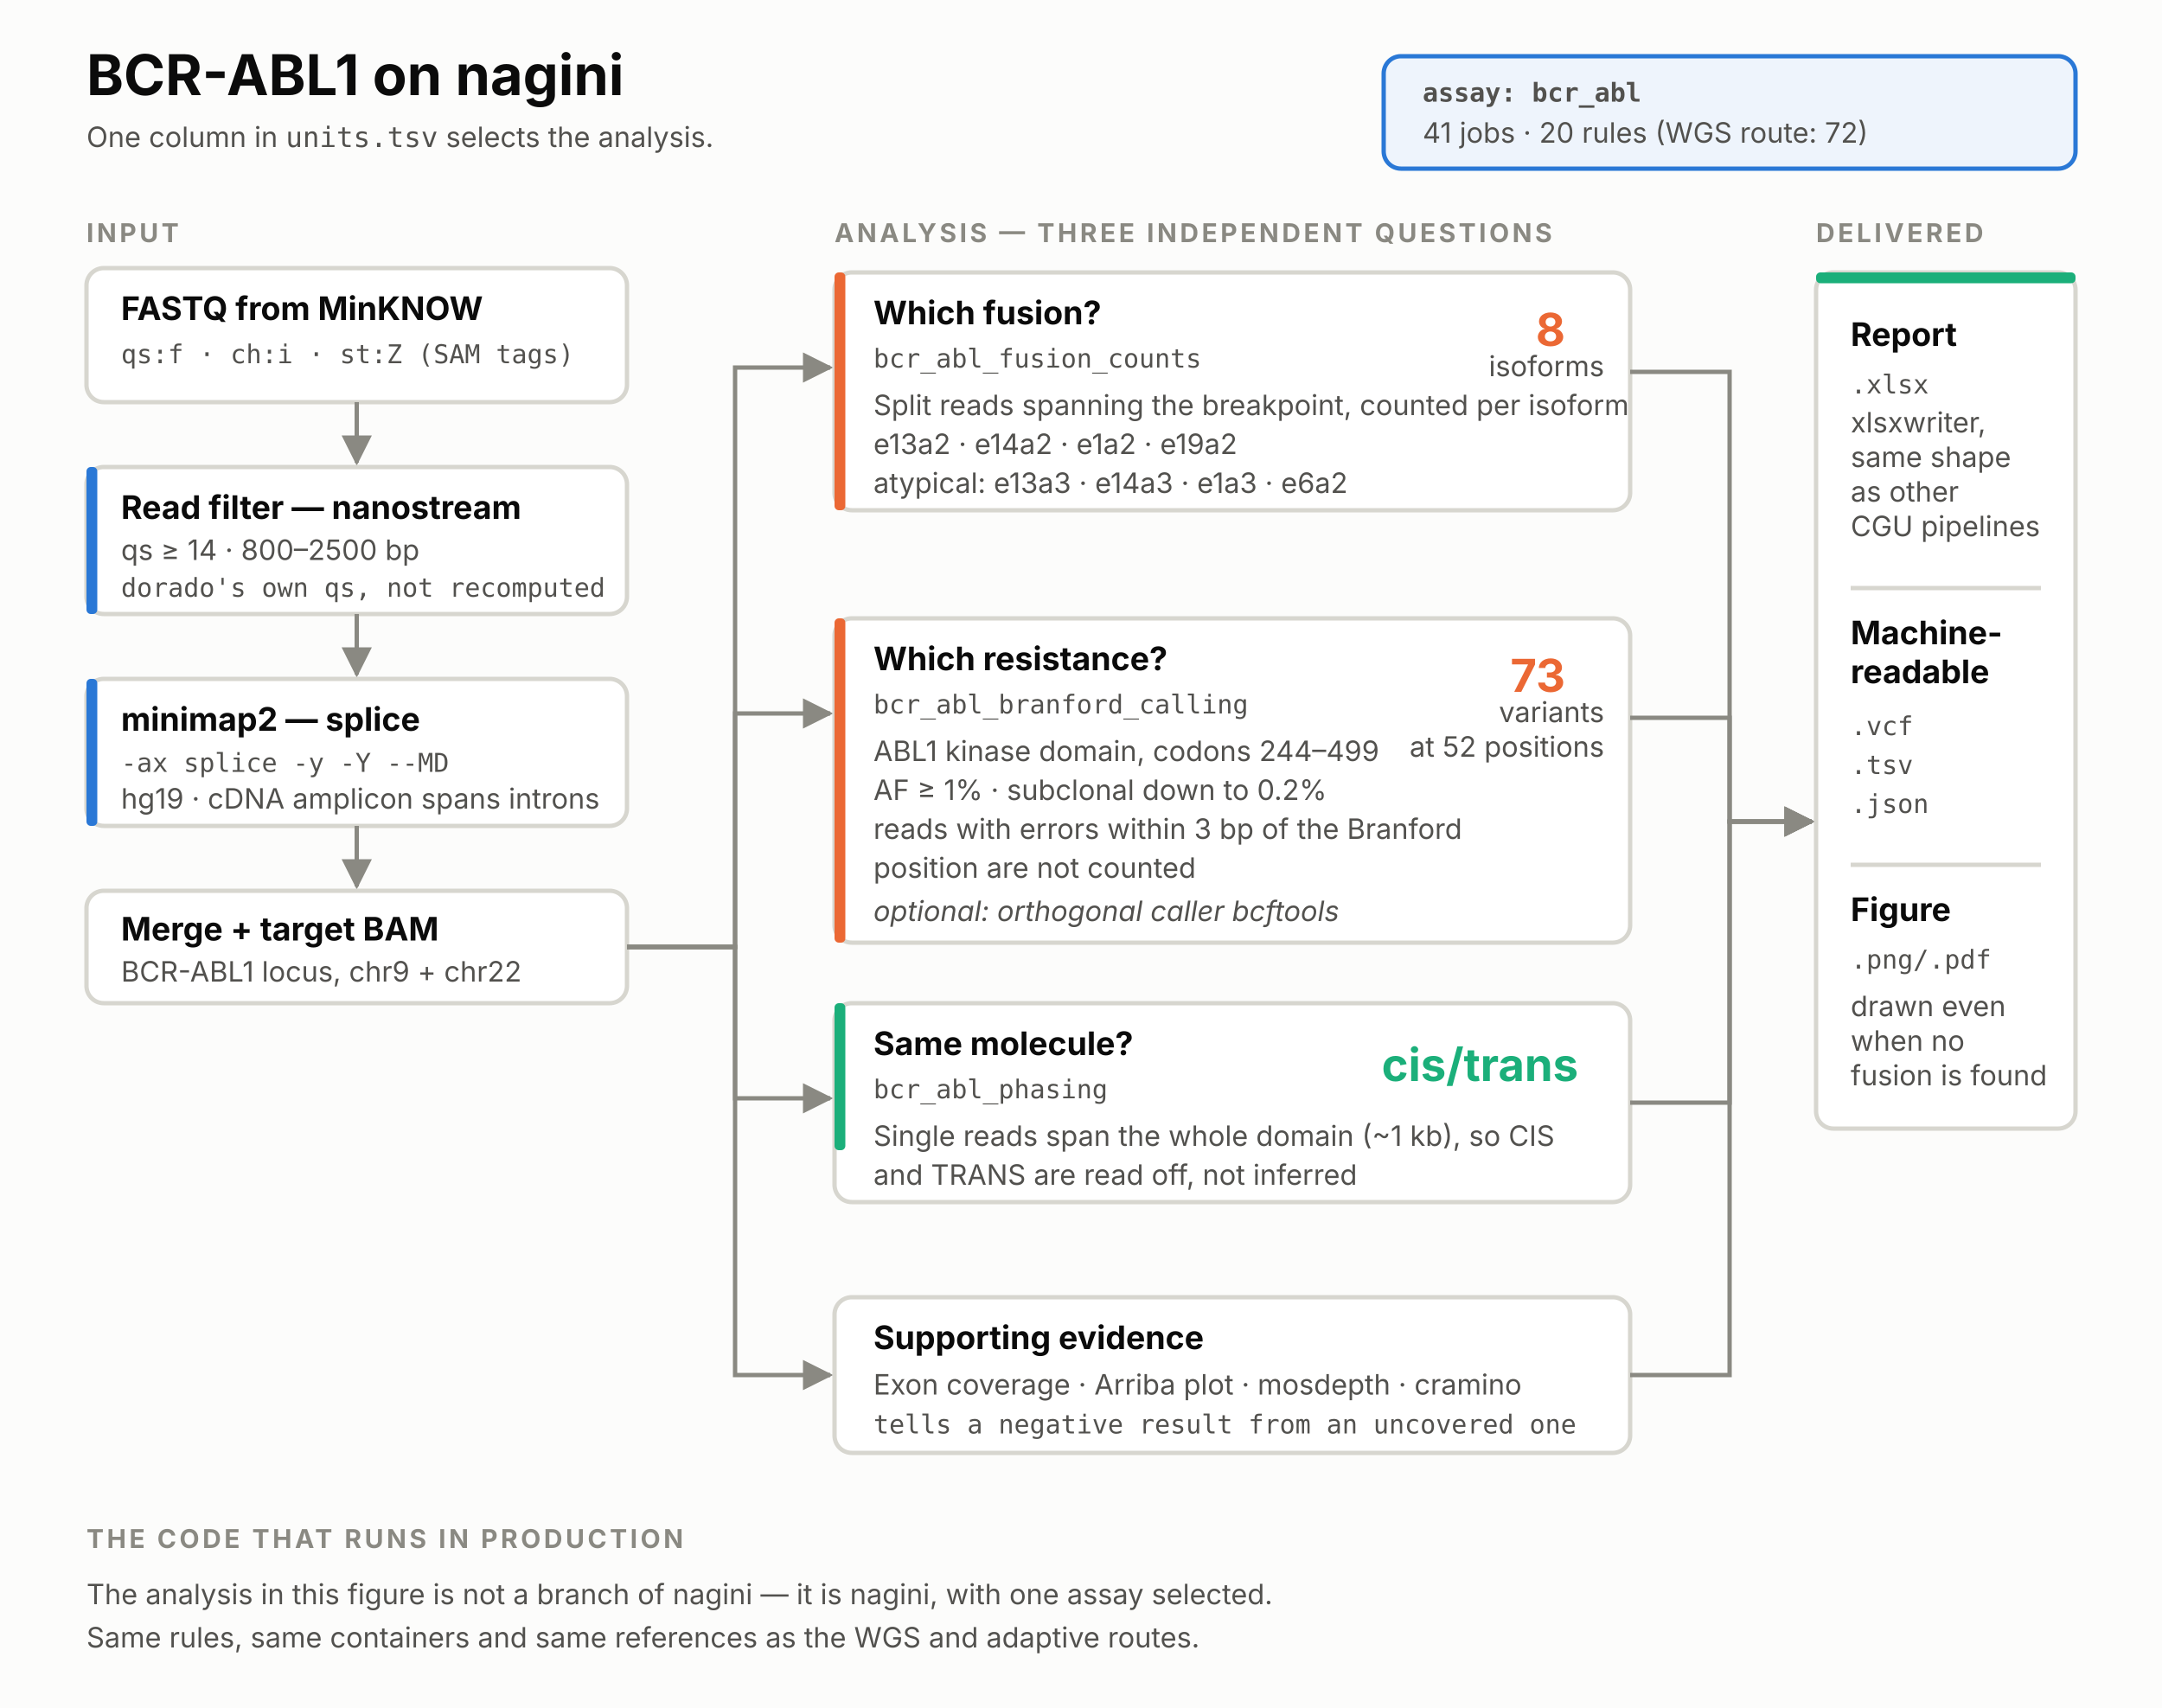
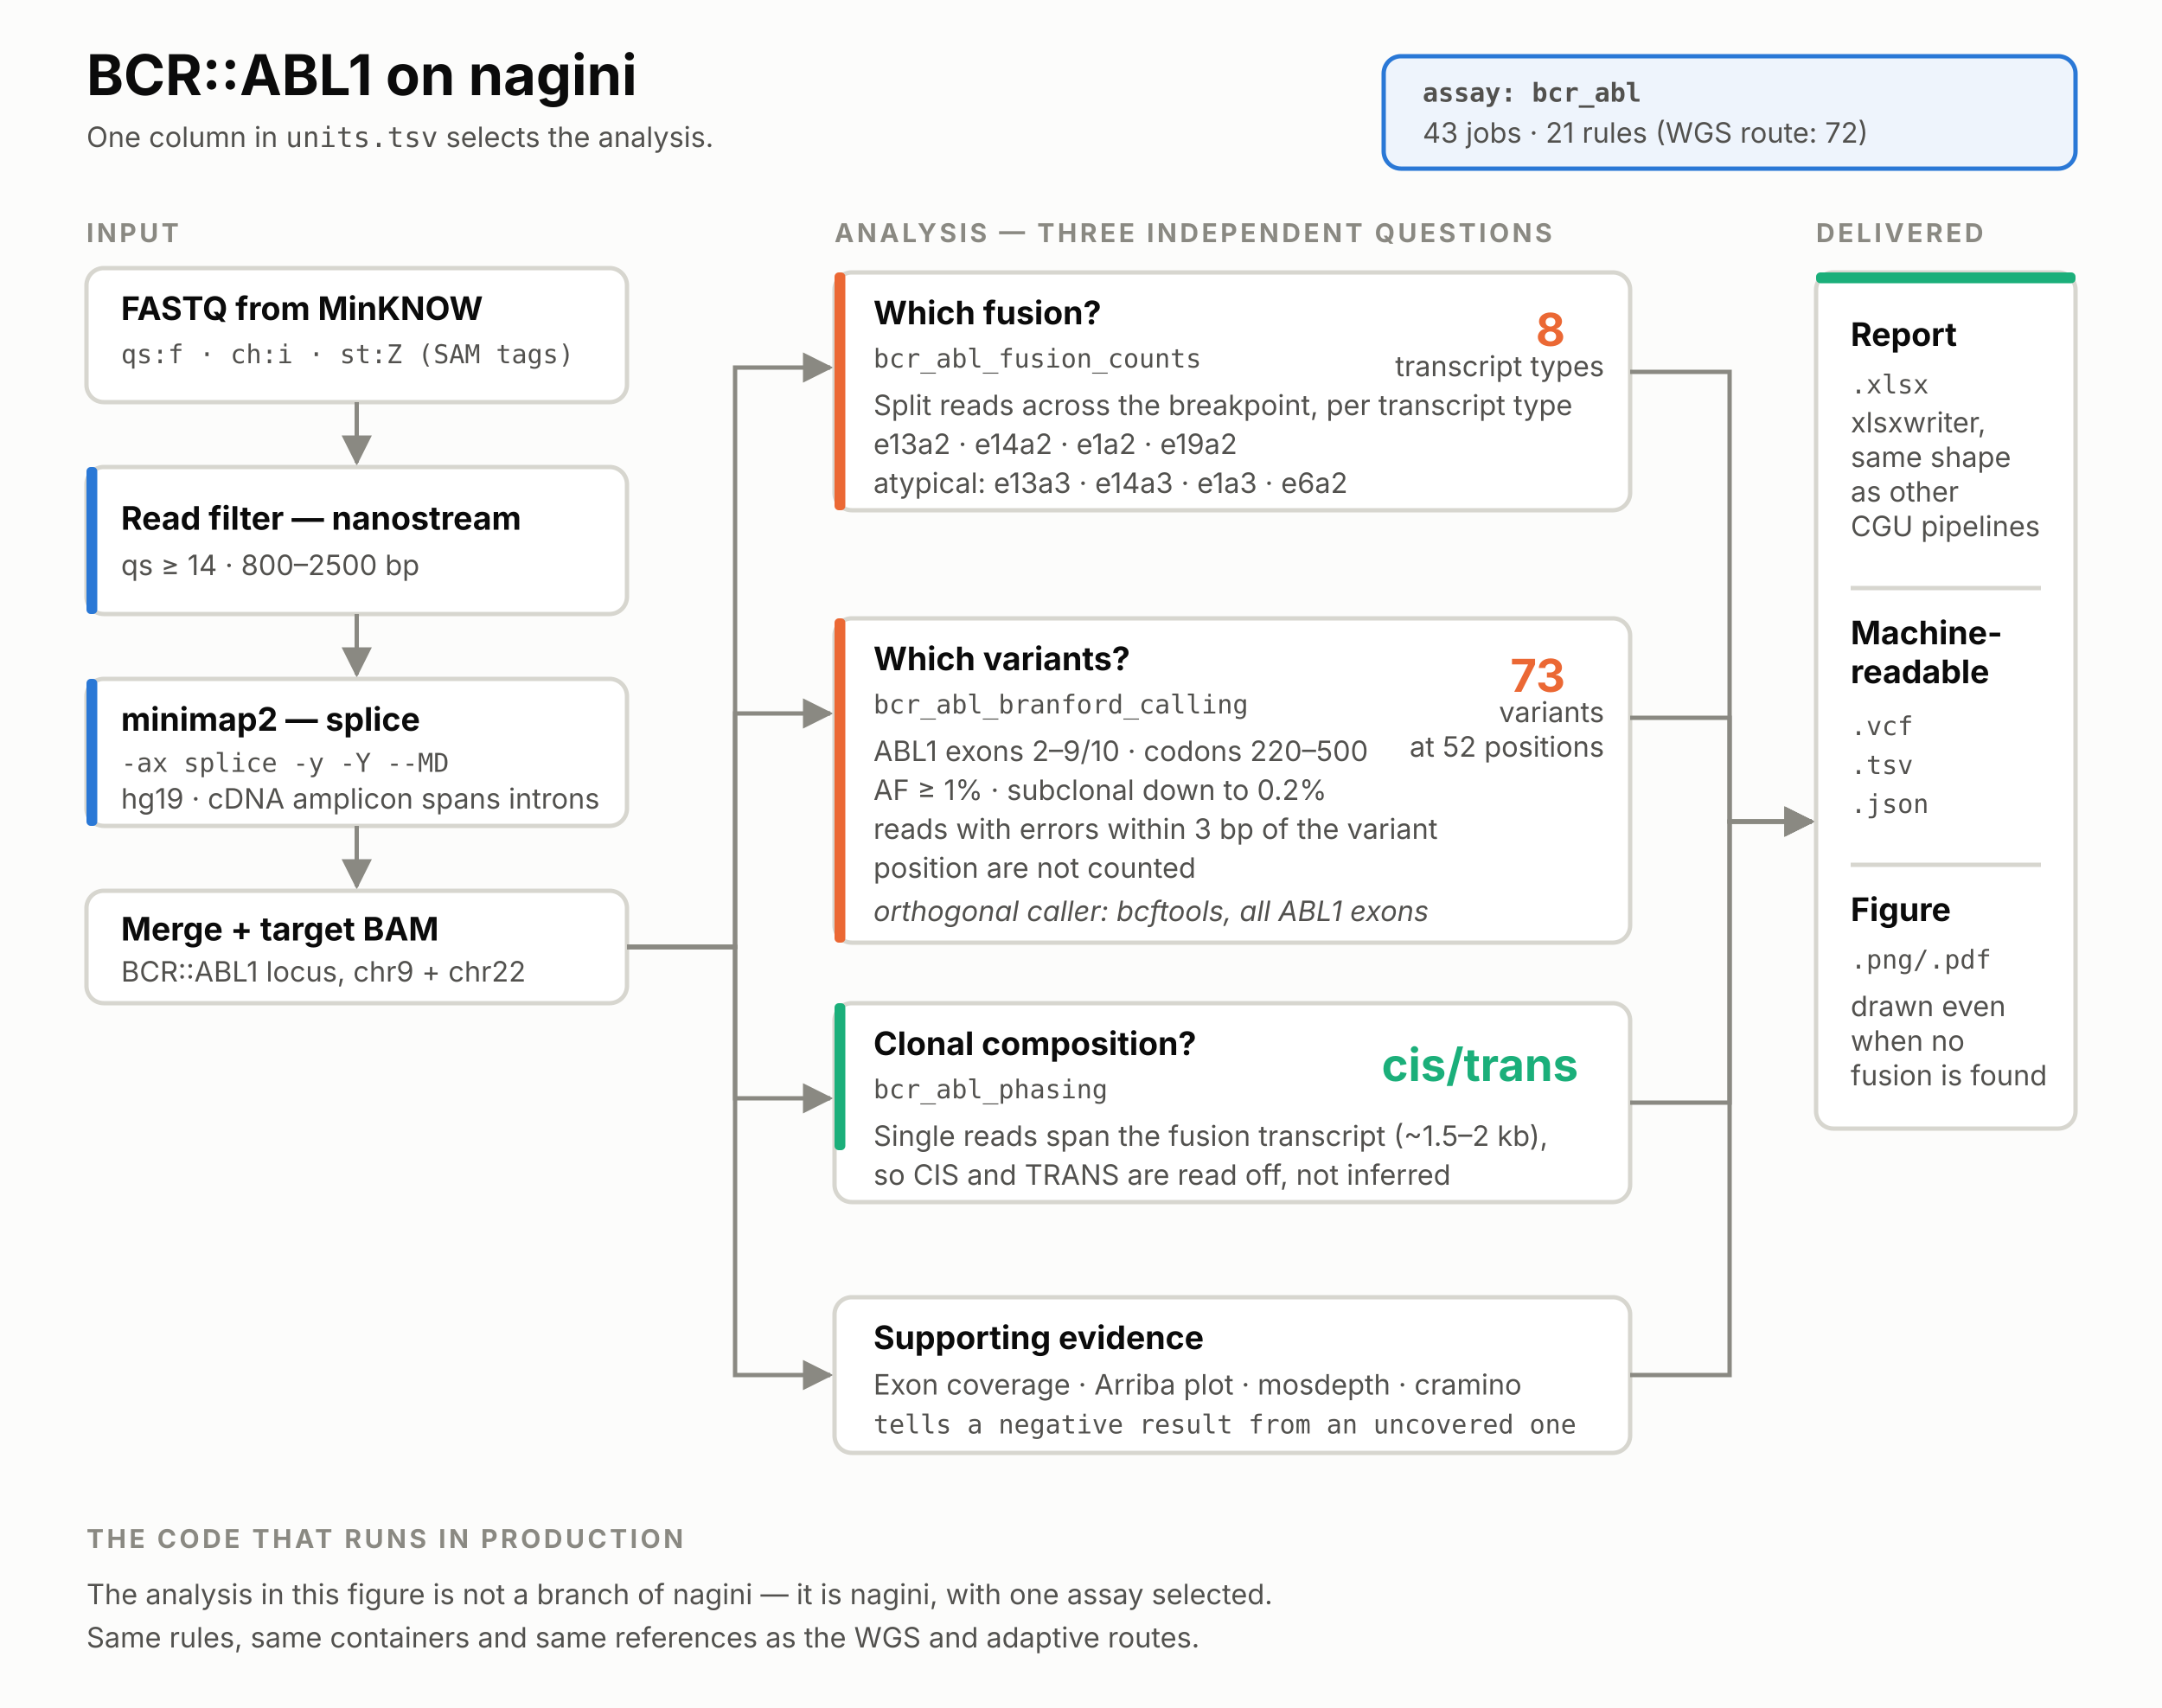
<svg xmlns="http://www.w3.org/2000/svg" viewBox="0 0 1000 790" width="1000" height="790" font-family="Inter, Helvetica Neue, Arial, sans-serif">
  <defs>
    <marker id="a" viewBox="0 0 10 10" refX="9" refY="5" markerWidth="7" markerHeight="7" orient="auto-start-reverse">
      <path d="M0,0 L10,5 L0,10 z" fill="#8a8982" />
    </marker>
    <style>
      .ttl   { font-size:15px; font-weight:650; fill:#0b0b0b; }
      .sub   { font-size:13px; fill:#52514e; }
      .mono  { font-size:12px; fill:#52514e; font-family:ui-monospace,SFMono-Regular,Menlo,monospace; }
      .hdr   { font-size:12px; font-weight:700; fill:#8a8982; letter-spacing:1.4px; }
      .big   { font-size:26px; font-weight:700; fill:#0b0b0b; }
      .num   { font-size:21px; font-weight:700; }
      .edge  { stroke:#8a8982; stroke-width:2; fill:none; marker-end:url(#a); }
      .box   { fill:#ffffff; stroke:#d7d6cf; stroke-width:2; rx:8; }
    </style>
  </defs>
  <rect width="1000" height="790" fill="#fcfcfb" />
-   <text x="40" y="44" class="big">BCR-ABL1 on nagini</text>
+   <text x="40" y="44" class="big">BCR::ABL1 on nagini</text>
  <text x="40" y="68" class="sub">One column in <tspan font-family="ui-monospace,Menlo,monospace">units.tsv</tspan> selects the analysis.</text>
  <rect x="640" y="26" width="320" height="52" rx="8" fill="#eef4fc" stroke="#2a78d6" stroke-width="2" />
  <text x="658" y="47" class="mono" fill="#2a78d6" font-weight="700">assay: bcr_abl</text>
-   <text x="658" y="66" class="sub">41 jobs · 20 rules  (WGS route: 72)</text>
+   <text x="658" y="66" class="sub">43 jobs · 21 rules  (WGS route: 72)</text>
  <text x="40" y="112" class="hdr">INPUT</text>
  <rect class="box" x="40" y="124" width="250" height="62" />
  <text x="56" y="148" class="ttl">FASTQ from MinKNOW</text>
  <text x="56" y="168" class="mono">qs:f · ch:i · st:Z  (SAM tags)</text>
  <path class="edge" d="M165,186 L165,214" />
  <rect class="box" x="40" y="216" width="250" height="68" />
  <rect x="40" y="216" width="5" height="68" fill="#2a78d6" rx="2" />
-   <text x="56" y="240" class="ttl">Read filter — nanostream</text>
-   <text x="56" y="259" class="sub">qs ≥ 14 · 800–2500 bp</text>
-   <text x="56" y="276" class="mono">dorado's own qs, not recomputed</text>
+   <text x="56" y="245" class="ttl">Read filter — nanostream</text>
+   <text x="56" y="266" class="sub">qs ≥ 14 · 800–2500 bp</text>
  <path class="edge" d="M165,284 L165,312" />
  <rect class="box" x="40" y="314" width="250" height="68" />
  <rect x="40" y="314" width="5" height="68" fill="#2a78d6" rx="2" />
  <text x="56" y="338" class="ttl">minimap2 — splice</text>
  <text x="56" y="357" class="mono">-ax splice -y -Y --MD</text>
  <text x="56" y="374" class="sub">hg19 · cDNA amplicon spans introns</text>
  <path class="edge" d="M165,382 L165,410" />
  <rect class="box" x="40" y="412" width="250" height="52" />
  <text x="56" y="435" class="ttl">Merge + target BAM</text>
-   <text x="56" y="454" class="sub">BCR-ABL1 locus, chr9 + chr22</text>
+   <text x="56" y="454" class="sub">BCR::ABL1 locus, chr9 + chr22</text>
  <path class="edge" d="M290,438 L340,438 L340,170 L384,170" />
  <path class="edge" d="M290,438 L340,438 L340,330 L384,330" />
  <path class="edge" d="M290,438 L340,438 L340,508 L384,508" />
  <path class="edge" d="M290,438 L340,438 L340,636 L384,636" />
  <text x="386" y="112" class="hdr">ANALYSIS — THREE INDEPENDENT QUESTIONS</text>
  <rect class="box" x="386" y="126" width="368" height="110" />
  <rect x="386" y="126" width="5" height="110" fill="#eb6834" rx="2" />
  <text x="404" y="150" class="ttl">Which fusion?</text>
  <text x="404" y="170" class="mono">bcr_abl_fusion_counts</text>
-   <text x="404" y="192" class="sub">Split reads spanning the breakpoint, counted per isoform</text>
+   <text x="404" y="192" class="sub">Split reads across the breakpoint, per transcript type</text>
  <text x="404" y="210" class="sub">e13a2 · e14a2 · e1a2 · e19a2</text>
  <text x="404" y="228" class="sub">atypical: e13a3 · e14a3 · e1a3 · e6a2</text>
  <text x="724" y="160" class="num" fill="#eb6834" text-anchor="end">8</text>
-   <text x="742" y="160" class="sub" text-anchor="end" dy="14">isoforms</text>
+   <text x="742" y="160" class="sub" text-anchor="end" dy="14">transcript types</text>
  <rect class="box" x="386" y="286" width="368" height="150" />
  <rect x="386" y="286" width="5" height="150" fill="#eb6834" rx="2" />
-   <text x="404" y="310" class="ttl">Which resistance?</text>
+   <text x="404" y="310" class="ttl">Which variants?</text>
  <text x="404" y="330" class="mono">bcr_abl_branford_calling</text>
-   <text x="404" y="352" class="sub">ABL1 kinase domain, codons 244–499</text>
+   <text x="404" y="352" class="sub">ABL1 exons 2–9/10 · codons 220–500</text>
  <text x="404" y="370" class="sub">AF ≥ 1% · subclonal down to 0.2%</text>
-   <text x="404" y="388" class="sub">reads with errors within 3 bp of the Branford</text>
+   <text x="404" y="388" class="sub">reads with errors within 3 bp of the variant</text>
  <text x="404" y="406" class="sub">position are not counted</text>
-   <text x="404" y="426" class="sub" font-style="italic">optional: orthogonal caller bcftools</text>
+   <text x="404" y="426" class="sub" font-style="italic">orthogonal caller: bcftools, all ABL1 exons</text>
  <text x="724" y="320" class="num" fill="#eb6834" text-anchor="end">73</text>
  <text x="742" y="320" class="sub" text-anchor="end" dy="14">variants</text>
  <text x="742" y="320" class="sub" text-anchor="end" dy="30">at 52 positions</text>
  <rect class="box" x="386" y="464" width="368" height="92" />
  <rect x="386" y="464" width="5" height="68" fill="#1baf7a" rx="2" />
-   <text x="404" y="488" class="ttl">Same molecule?</text>
+   <text x="404" y="488" class="ttl">Clonal composition?</text>
  <text x="404" y="508" class="mono">bcr_abl_phasing</text>
-   <text x="404" y="530" class="sub">Single reads span the whole domain (~1 kb), so CIS</text>
-   <text x="404" y="548" class="sub">and TRANS are read off, not inferred</text>
+   <text x="404" y="530" class="sub">Single reads span the fusion transcript (~1.5–2 kb),</text>
+   <text x="404" y="548" class="sub">so CIS and TRANS are read off, not inferred</text>
  <text x="730" y="500" class="num" fill="#1baf7a" text-anchor="end">cis/trans</text>
  <rect class="box" x="386" y="600" width="368" height="72" fill="#f6f5f0" />
  <text x="404" y="624" class="ttl">Supporting evidence</text>
  <text x="404" y="645" class="sub">Exon coverage · Arriba plot · mosdepth · cramino</text>
  <text x="404" y="663" class="mono">tells a negative result from an uncovered one</text>
  <path class="edge" d="M754,172 L800,172 L800,380 L838,380" />
  <path class="edge" d="M754,332 L800,332 L800,380 L838,380" />
  <path class="edge" d="M754,510 L800,510 L800,380 L838,380" />
  <path class="edge" d="M754,636 L800,636 L800,380 L838,380" />
  <text x="840" y="112" class="hdr">DELIVERED</text>
  <rect class="box" x="840" y="126" width="120" height="396" fill="#ffffff" />
  <rect x="840" y="126" width="120" height="5" fill="#1baf7a" rx="2" />
  <text x="856" y="160" class="ttl">Report</text>
  <text x="856" y="182" class="mono">.xlsx</text>
  <text x="856" y="200" class="sub">xlsxwriter,</text>
  <text x="856" y="216" class="sub">same shape</text>
  <text x="856" y="232" class="sub">as other</text>
  <text x="856" y="248" class="sub">CGU pipelines</text>
  <line x1="856" y1="272" x2="944" y2="272" stroke="#d7d6cf" stroke-width="2" />
  <text x="856" y="298" class="ttl">Machine-</text>
  <text x="856" y="316" class="ttl">readable</text>
  <text x="856" y="340" class="mono">.vcf</text>
  <text x="856" y="358" class="mono">.tsv</text>
  <text x="856" y="376" class="mono">.json</text>
  <line x1="856" y1="400" x2="944" y2="400" stroke="#d7d6cf" stroke-width="2" />
  <text x="856" y="426" class="ttl">Figure</text>
  <text x="856" y="448" class="mono">.png/.pdf</text>
  <text x="856" y="470" class="sub">drawn even</text>
  <text x="856" y="486" class="sub">when no</text>
  <text x="856" y="502" class="sub">fusion is found</text>
  <text x="40" y="716" class="hdr">THE CODE THAT RUNS IN PRODUCTION</text>
  <text x="40" y="742" class="sub">The analysis in this figure is not a branch of nagini — it is nagini, with one assay selected.</text>
  <text x="40" y="762" class="sub">Same rules, same containers and same references as the WGS and adaptive routes.</text>
</svg>
